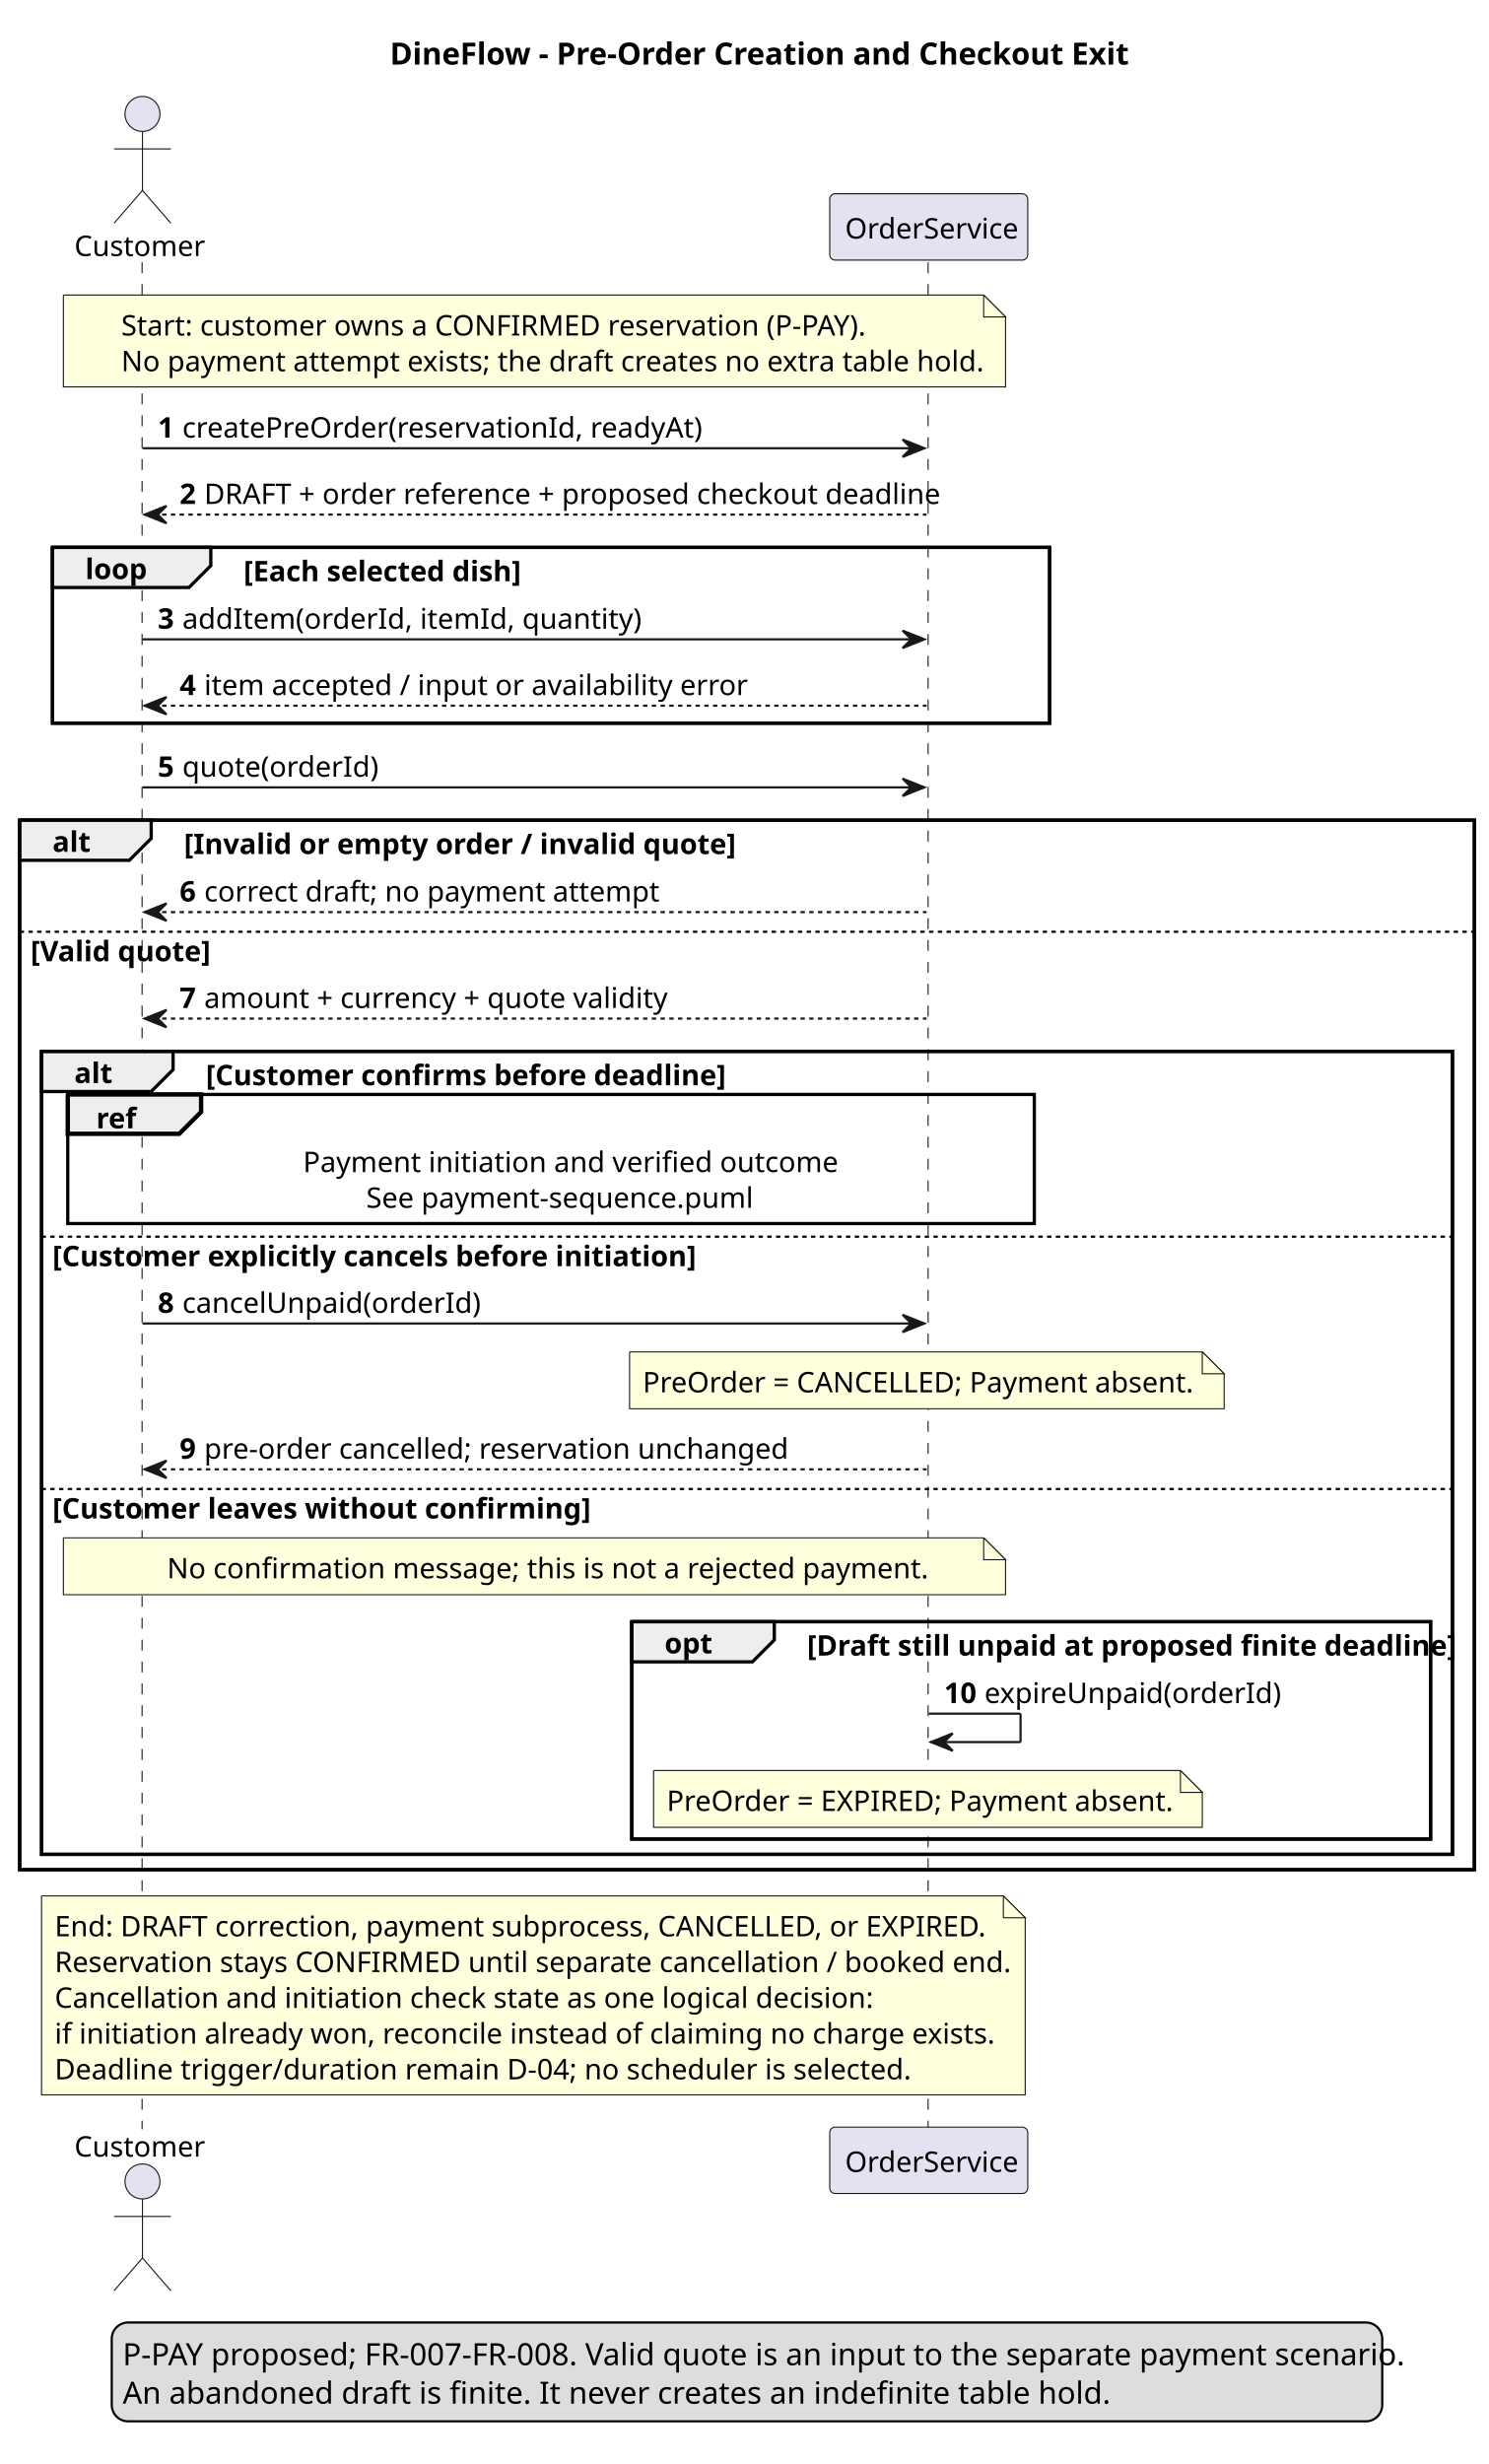
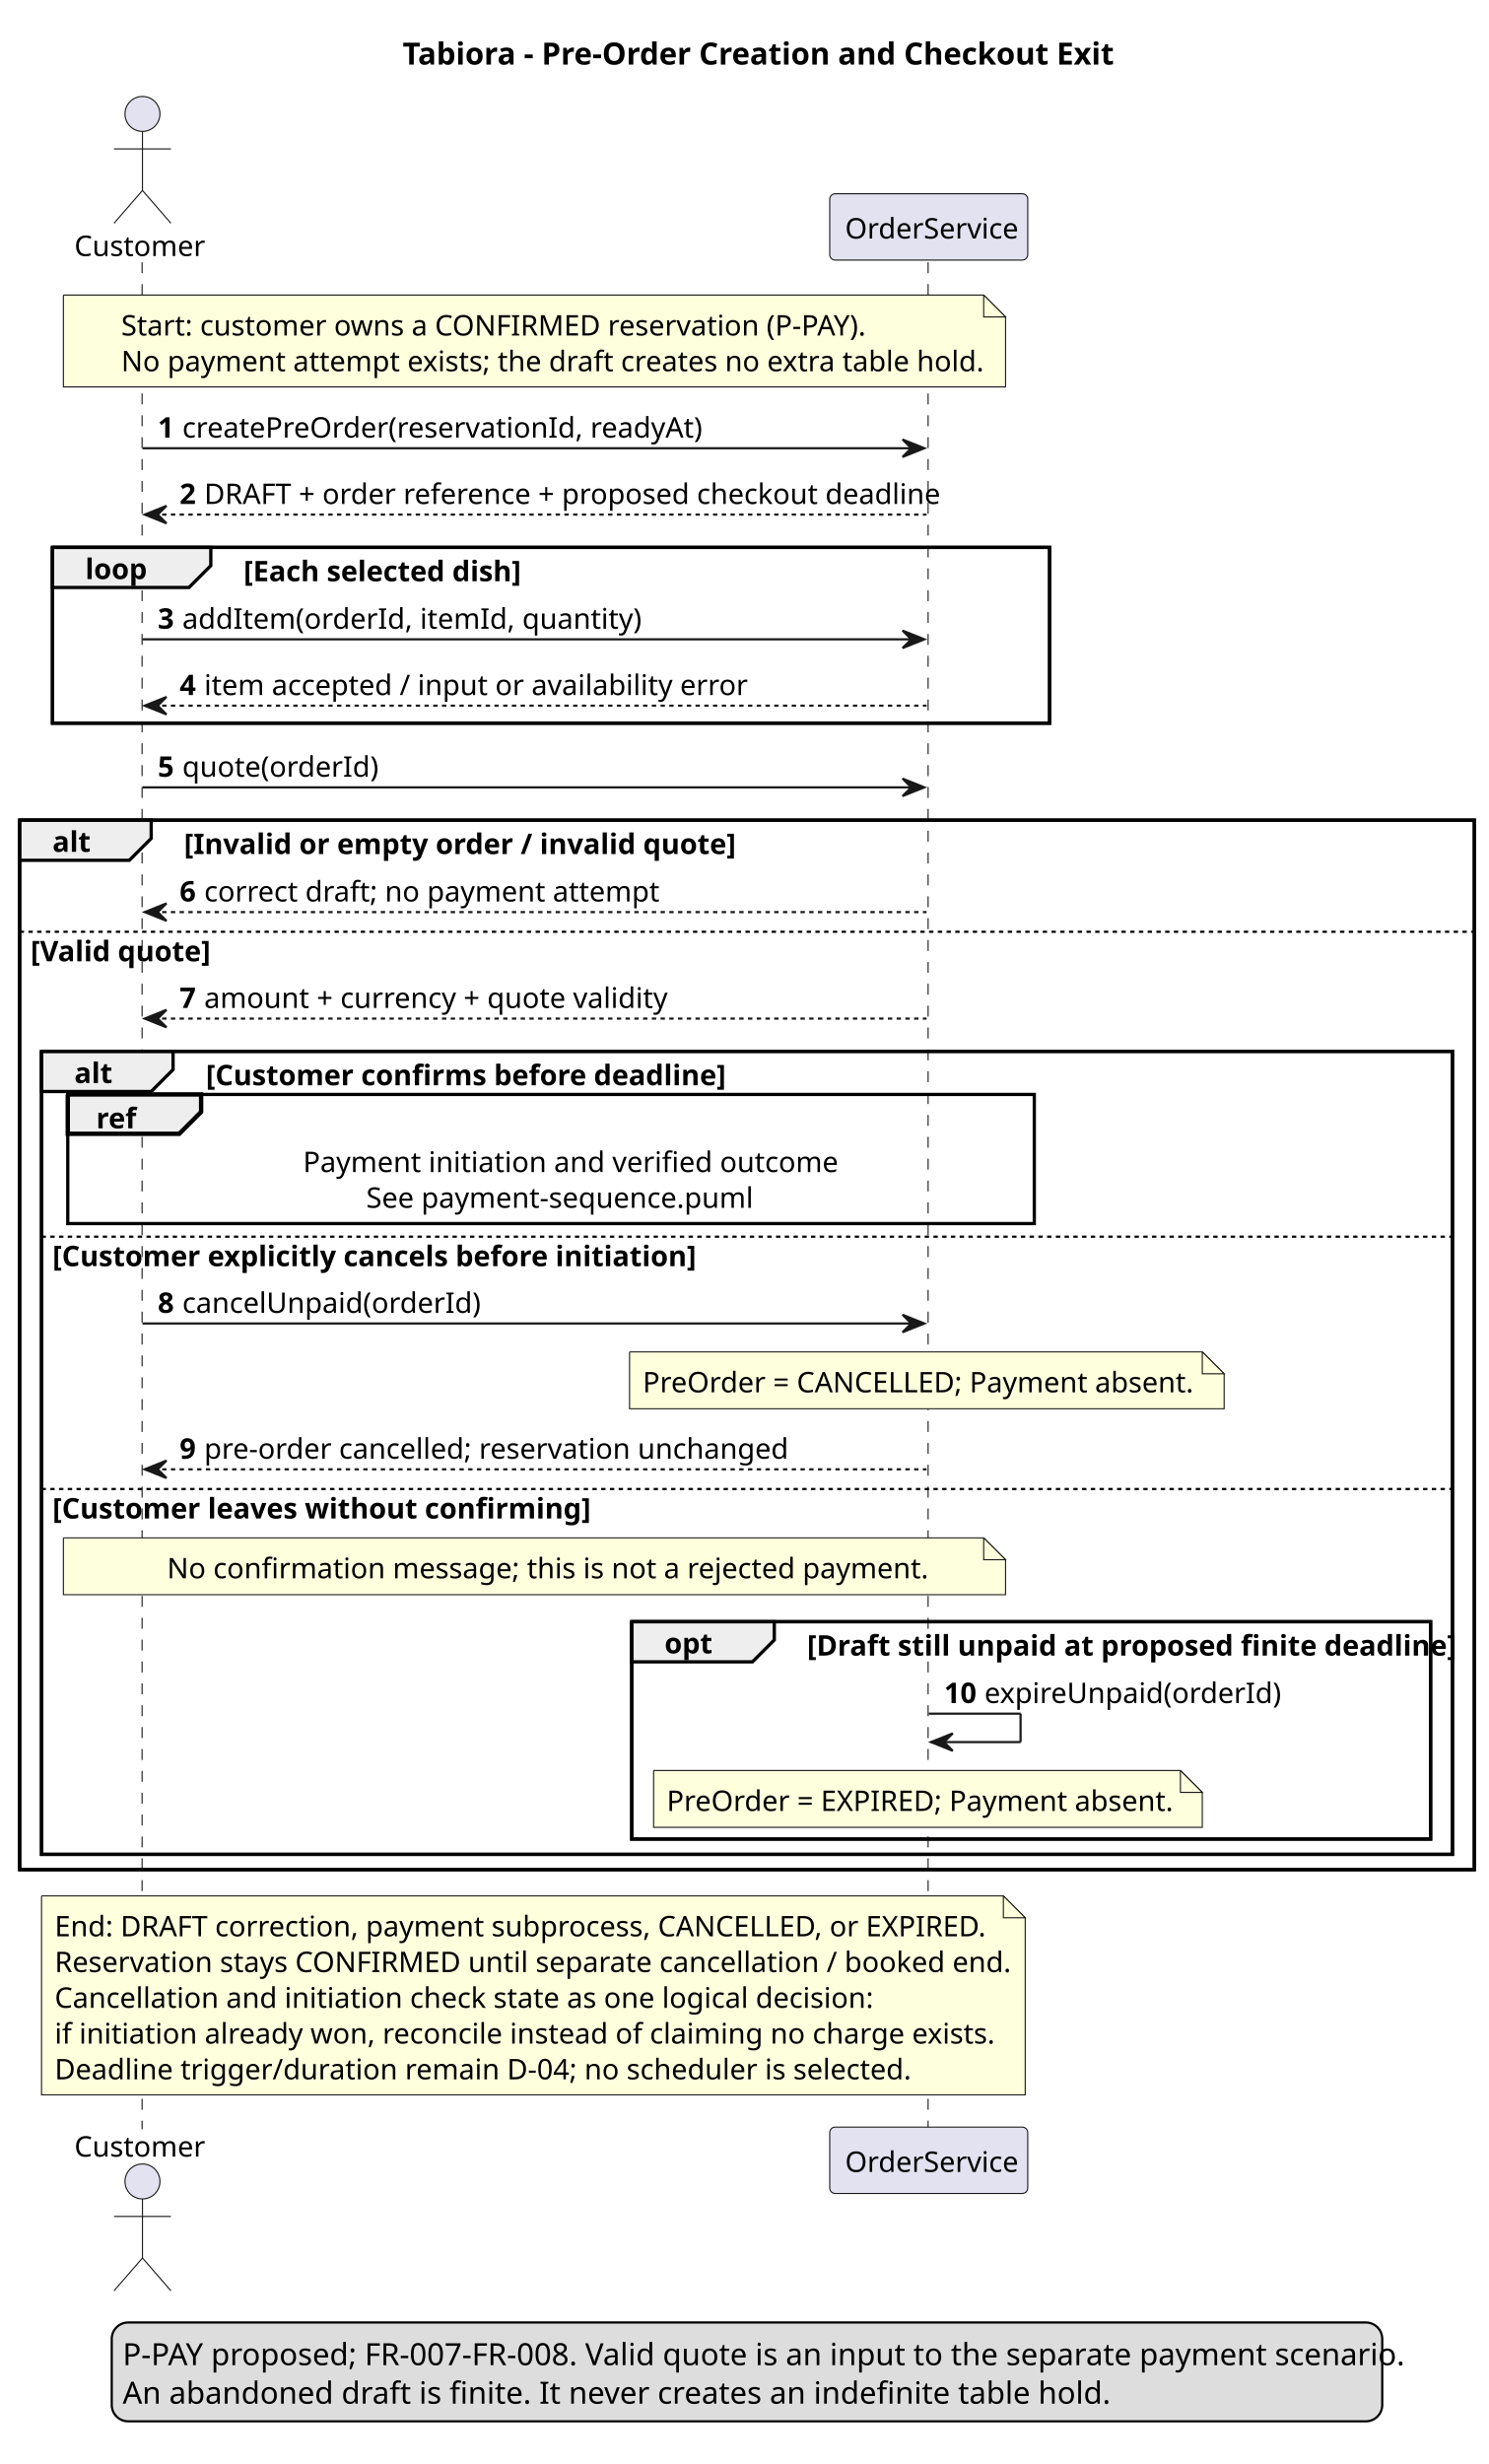
<svg xmlns="http://www.w3.org/2000/svg" contentStyleType="text/css" data-diagram-type="SEQUENCE" height="1127px" preserveAspectRatio="none" style="width:681px;height:1127px;background:#FFFFFF;" version="1.1" viewBox="0 0 681 1127" width="681px" zoomAndPan="magnify">
  <defs />
  <g>
-     <text fill="#000000" font-family="sans-serif" font-size="14" font-weight="bold" lengthAdjust="spacing" textLength="326.717" x="178.365" y="29.533">DineFlow - Pre-Order Creation and Checkout Exit</text>
+     <text fill="#000000" font-family="sans-serif" font-size="14" font-weight="bold" lengthAdjust="spacing" textLength="315.062" x="184.193" y="29.533">Tabiora - Pre-Order Creation and Checkout Exit</text>
    <rect fill="none" height="80.406" style="stroke:#000000;stroke-width:1.5;" width="456.154" x="24" y="250.367" />
    <rect fill="none" height="480.031" style="stroke:#000000;stroke-width:1.5;" width="665.447" x="9" y="375.125" />
    <rect fill="none" height="367.273" style="stroke:#000000;stroke-width:1.5;" width="645.447" x="19" y="480.883" />
    <rect fill="none" height="99.406" style="stroke:#000000;stroke-width:1.5;" width="365.447" x="289" y="741.75" />
    <g>
      <rect fill="#000000" fill-opacity="0" height="853.953" width="8" x="61.174" y="119.961" />
      <line style="stroke:#181818;stroke-width:0.5;stroke-dasharray:5.0,5.0;" x1="65" x2="65" y1="119.961" y2="973.914" />
    </g>
    <g>
      <rect fill="#000000" fill-opacity="0" height="853.953" width="8" x="420.865" y="119.961" />
      <line style="stroke:#181818;stroke-width:0.5;stroke-dasharray:5.0,5.0;" x1="424.575" x2="424.575" y1="119.961" y2="973.914" />
    </g>
    <g class="participant participant-head" data-participant="Customer">
      <text fill="#000000" font-family="sans-serif" font-size="13" lengthAdjust="spacing" textLength="56.348" x="34" y="117.105">Customer</text>
      <ellipse cx="65.174" cy="52.109" fill="#E2E2F0" rx="8" ry="8" style="stroke:#181818;stroke-width:0.5;" />
      <path d="M65.174,60.109 L65.174,87.109 M52.174,68.109 L78.174,68.109 M65.174,87.109 L52.174,102.109 M65.174,87.109 L78.174,102.109" fill="none" style="stroke:#181818;stroke-width:0.5;" />
    </g>
    <g class="participant participant-tail" data-participant="Customer">
      <text fill="#000000" font-family="sans-serif" font-size="13" lengthAdjust="spacing" textLength="56.348" x="34" y="986.409">Customer</text>
      <ellipse cx="65.174" cy="997.766" fill="#E2E2F0" rx="8" ry="8" style="stroke:#181818;stroke-width:0.5;" />
      <path d="M65.174,1005.766 L65.174,1032.766 M52.174,1013.766 L78.174,1013.766 M65.174,1032.766 L52.174,1047.766 M65.174,1032.766 L78.174,1047.766" fill="none" style="stroke:#181818;stroke-width:0.5;" />
    </g>
    <g class="participant participant-head" data-participant="Order">
      <rect fill="#E2E2F0" height="30.352" rx="2.5" ry="2.5" style="stroke:#181818;stroke-width:0.5;" width="90.578" x="379.575" y="88.609" />
      <text fill="#000000" font-family="sans-serif" font-size="13" lengthAdjust="spacing" textLength="76.578" x="386.575" y="109.105">OrderService</text>
    </g>
    <g class="participant participant-tail" data-participant="Order">
      <rect fill="#E2E2F0" height="30.352" rx="2.5" ry="2.5" style="stroke:#181818;stroke-width:0.5;" width="90.578" x="379.575" y="972.914" />
      <text fill="#000000" font-family="sans-serif" font-size="13" lengthAdjust="spacing" textLength="76.578" x="386.575" y="993.409">OrderService</text>
    </g>
    <path d="M29,134.961 L29,176.961 L460,176.961 L460,144.961 L450,134.961 L29,134.961" fill="#FEFFDD" style="stroke:#181818;stroke-width:0.5;" />
    <path d="M450,134.961 L450,144.961 L460,144.961 L450,134.961" fill="#FEFFDD" style="stroke:#181818;stroke-width:0.5;" />
    <text fill="#000000" font-family="sans-serif" font-size="13" lengthAdjust="spacing" textLength="338.082" x="55.452" y="153.456">Start: customer owns a CONFIRMED reservation (P-PAY).</text>
    <text fill="#000000" font-family="sans-serif" font-size="13" lengthAdjust="spacing" textLength="369.25" x="55.452" y="169.808">No payment attempt exists; the draft creates no extra table hold.</text>
    <g class="message" data-participant-1="Customer" data-participant-2="Order">
      <polygon fill="#181818" points="412.865,201.016,422.865,205.016,412.865,209.016,416.865,205.016" style="stroke:#181818;stroke-width:1;" />
      <line style="stroke:#181818;stroke-width:1;" x1="65.174" x2="418.865" y1="205.016" y2="205.016" />
      <text fill="#000000" font-family="sans-serif" font-size="13" font-weight="bold" lengthAdjust="spacing" textLength="7.23" x="72.174" y="200.159">1</text>
      <text fill="#000000" font-family="sans-serif" font-size="13" lengthAdjust="spacing" textLength="225.424" x="83.404" y="200.159">createPreOrder(reservationId, readyAt)</text>
    </g>
    <g class="message" data-participant-1="Order" data-participant-2="Customer">
      <polygon fill="#181818" points="76.174,231.367,66.174,235.367,76.174,239.367,72.174,235.367" style="stroke:#181818;stroke-width:1;" />
      <line style="stroke:#181818;stroke-width:1;stroke-dasharray:2.0,2.0;" x1="70.174" x2="423.865" y1="235.367" y2="235.367" />
      <text fill="#000000" font-family="sans-serif" font-size="13" font-weight="bold" lengthAdjust="spacing" textLength="7.23" x="82.174" y="230.511">2</text>
      <text fill="#000000" font-family="sans-serif" font-size="13" lengthAdjust="spacing" textLength="324.46" x="93.404" y="230.511">DRAFT + order reference + proposed checkout deadline</text>
    </g>
    <path d="M24,250.367 L96.435,250.367 L96.435,258.719 L86.435,268.719 L24,268.719 L24,250.367" fill="#EEEEEE" style="stroke:#000000;stroke-width:1.5;" />
    <rect fill="none" height="80.406" style="stroke:#000000;stroke-width:1.5;" width="456.154" x="24" y="250.367" />
    <text fill="#000000" font-family="sans-serif" font-size="13" font-weight="bold" lengthAdjust="spacing" textLength="27.435" x="39" y="264.862">loop</text>
    <text fill="#000000" font-family="sans-serif" font-size="13" font-weight="bold" lengthAdjust="spacing" textLength="125.709" x="111.435" y="265.862">[Each selected dish]</text>
    <g class="message" data-participant-1="Customer" data-participant-2="Order">
      <polygon fill="#181818" points="412.865,288.422,422.865,292.422,412.865,296.422,416.865,292.422" style="stroke:#181818;stroke-width:1;" />
      <line style="stroke:#181818;stroke-width:1;" x1="65.174" x2="418.865" y1="292.422" y2="292.422" />
      <text fill="#000000" font-family="sans-serif" font-size="13" font-weight="bold" lengthAdjust="spacing" textLength="7.23" x="72.174" y="287.565">3</text>
      <text fill="#000000" font-family="sans-serif" font-size="13" lengthAdjust="spacing" textLength="192.201" x="83.404" y="287.565">addItem(orderId, itemId, quantity)</text>
    </g>
    <g class="message" data-participant-1="Order" data-participant-2="Customer">
      <polygon fill="#181818" points="76.174,318.773,66.174,322.773,76.174,326.773,72.174,322.773" style="stroke:#181818;stroke-width:1;" />
      <line style="stroke:#181818;stroke-width:1;stroke-dasharray:2.0,2.0;" x1="70.174" x2="423.865" y1="322.773" y2="322.773" />
      <text fill="#000000" font-family="sans-serif" font-size="13" font-weight="bold" lengthAdjust="spacing" textLength="7.23" x="82.174" y="317.917">4</text>
      <text fill="#000000" font-family="sans-serif" font-size="13" lengthAdjust="spacing" textLength="229.773" x="93.404" y="317.917">item accepted / input or availability error</text>
    </g>
    <g class="message" data-participant-1="Customer" data-participant-2="Order">
      <polygon fill="#181818" points="412.865,356.125,422.865,360.125,412.865,364.125,416.865,360.125" style="stroke:#181818;stroke-width:1;" />
      <line style="stroke:#181818;stroke-width:1;" x1="65.174" x2="418.865" y1="360.125" y2="360.125" />
      <text fill="#000000" font-family="sans-serif" font-size="13" font-weight="bold" lengthAdjust="spacing" textLength="7.23" x="72.174" y="355.269">5</text>
      <text fill="#000000" font-family="sans-serif" font-size="13" lengthAdjust="spacing" textLength="82.38" x="83.404" y="355.269">quote(orderId)</text>
    </g>
    <path d="M9,375.125 L69.171,375.125 L69.171,383.477 L59.171,393.477 L9,393.477 L9,375.125" fill="#EEEEEE" style="stroke:#000000;stroke-width:1.5;" />
    <rect fill="none" height="480.031" style="stroke:#000000;stroke-width:1.5;" width="665.447" x="9" y="375.125" />
    <text fill="#000000" font-family="sans-serif" font-size="13" font-weight="bold" lengthAdjust="spacing" textLength="15.171" x="24" y="389.62">alt</text>
    <text fill="#000000" font-family="sans-serif" font-size="13" font-weight="bold" lengthAdjust="spacing" textLength="236.196" x="84.171" y="390.62">[Invalid or empty order / invalid quote]</text>
    <g class="message" data-participant-1="Order" data-participant-2="Customer">
      <polygon fill="#181818" points="76.174,413.18,66.174,417.18,76.174,421.18,72.174,417.18" style="stroke:#181818;stroke-width:1;" />
      <line style="stroke:#181818;stroke-width:1;stroke-dasharray:2.0,2.0;" x1="70.174" x2="423.865" y1="417.18" y2="417.18" />
      <text fill="#000000" font-family="sans-serif" font-size="13" font-weight="bold" lengthAdjust="spacing" textLength="7.23" x="82.174" y="412.323">6</text>
      <text fill="#000000" font-family="sans-serif" font-size="13" lengthAdjust="spacing" textLength="191.477" x="93.404" y="412.323">correct draft; no payment attempt</text>
    </g>
    <line style="stroke:#000000;stroke-width:1;stroke-dasharray:2.0,2.0;" x1="9" x2="674.447" y1="426.18" y2="426.18" />
    <text fill="#000000" font-family="sans-serif" font-size="13" font-weight="bold" lengthAdjust="spacing" textLength="78.717" x="14" y="439.675">[Valid quote]</text>
    <g class="message" data-participant-1="Order" data-participant-2="Customer">
      <polygon fill="#181818" points="76.174,461.883,66.174,465.883,76.174,469.883,72.174,465.883" style="stroke:#181818;stroke-width:1;" />
      <line style="stroke:#181818;stroke-width:1;stroke-dasharray:2.0,2.0;" x1="70.174" x2="423.865" y1="465.883" y2="465.883" />
      <text fill="#000000" font-family="sans-serif" font-size="13" font-weight="bold" lengthAdjust="spacing" textLength="7.23" x="82.174" y="461.026">7</text>
      <text fill="#000000" font-family="sans-serif" font-size="13" lengthAdjust="spacing" textLength="198.72" x="93.404" y="461.026">amount + currency + quote validity</text>
    </g>
    <path d="M19,480.883 L79.171,480.883 L79.171,489.234 L69.171,499.234 L19,499.234 L19,480.883" fill="#EEEEEE" style="stroke:#000000;stroke-width:1.5;" />
    <rect fill="none" height="367.273" style="stroke:#000000;stroke-width:1.5;" width="645.447" x="19" y="480.883" />
    <text fill="#000000" font-family="sans-serif" font-size="13" font-weight="bold" lengthAdjust="spacing" textLength="15.171" x="34" y="495.378">alt</text>
    <text fill="#000000" font-family="sans-serif" font-size="13" font-weight="bold" lengthAdjust="spacing" textLength="227.538" x="94.171" y="496.378">[Customer confirms before deadline]</text>
    <rect fill="none" height="59.055" style="stroke:#000000;stroke-width:1.5;" width="442.154" x="31" y="500.586" />
    <path d="M31,500.586 L92,500.586 L92,508.586 L82,518.586 L31,518.586 L31,500.586" fill="#EEEEEE" style="stroke:#000000;stroke-width:2;" />
    <text fill="#000000" font-family="sans-serif" font-size="13" font-weight="bold" lengthAdjust="spacing" textLength="16.618" x="44" y="516.081">ref</text>
    <text fill="#000000" font-family="sans-serif" font-size="13" lengthAdjust="spacing" textLength="226.903" x="138.625" y="536.081">Payment initiation and verified outcome</text>
    <text fill="#000000" font-family="sans-serif" font-size="13" lengthAdjust="spacing" textLength="169.102" x="167.526" y="552.433">See payment-sequence.puml</text>
    <line style="stroke:#000000;stroke-width:1;stroke-dasharray:2.0,2.0;" x1="19" x2="664.447" y1="565.641" y2="565.641" />
    <text fill="#000000" font-family="sans-serif" font-size="13" font-weight="bold" lengthAdjust="spacing" textLength="281.011" x="24" y="579.136">[Customer explicitly cancels before initiation]</text>
    <g class="message" data-participant-1="Customer" data-participant-2="Order">
      <polygon fill="#181818" points="412.865,601.344,422.865,605.344,412.865,609.344,416.865,605.344" style="stroke:#181818;stroke-width:1;" />
      <line style="stroke:#181818;stroke-width:1;" x1="65.174" x2="418.865" y1="605.344" y2="605.344" />
      <text fill="#000000" font-family="sans-serif" font-size="13" font-weight="bold" lengthAdjust="spacing" textLength="7.23" x="72.174" y="600.487">8</text>
      <text fill="#000000" font-family="sans-serif" font-size="13" lengthAdjust="spacing" textLength="128.623" x="83.404" y="600.487">cancelUnpaid(orderId)</text>
    </g>
    <path d="M288,618.344 L288,644.344 L560,644.344 L560,628.344 L550,618.344 L288,618.344" fill="#FEFFDD" style="stroke:#181818;stroke-width:0.5;" />
    <path d="M550,618.344 L550,628.344 L560,628.344 L550,618.344" fill="#FEFFDD" style="stroke:#181818;stroke-width:0.5;" />
    <text fill="#000000" font-family="sans-serif" font-size="13" lengthAdjust="spacing" textLength="251.082" x="294" y="636.839">PreOrder = CANCELLED; Payment absent.</text>
    <g class="message" data-participant-1="Order" data-participant-2="Customer">
      <polygon fill="#181818" points="76.174,668.047,66.174,672.047,76.174,676.047,72.174,672.047" style="stroke:#181818;stroke-width:1;" />
      <line style="stroke:#181818;stroke-width:1;stroke-dasharray:2.0,2.0;" x1="70.174" x2="423.865" y1="672.047" y2="672.047" />
      <text fill="#000000" font-family="sans-serif" font-size="13" font-weight="bold" lengthAdjust="spacing" textLength="7.23" x="82.174" y="667.19">9</text>
      <text fill="#000000" font-family="sans-serif" font-size="13" lengthAdjust="spacing" textLength="251.488" x="93.404" y="667.19">pre-order cancelled; reservation unchanged</text>
    </g>
    <line style="stroke:#000000;stroke-width:1;stroke-dasharray:2.0,2.0;" x1="19" x2="664.447" y1="681.047" y2="681.047" />
    <text fill="#000000" font-family="sans-serif" font-size="13" font-weight="bold" lengthAdjust="spacing" textLength="233.302" x="24" y="694.542">[Customer leaves without confirming]</text>
    <path d="M29,703.398 L29,729.398 L460,729.398 L460,713.398 L450,703.398 L29,703.398" fill="#FEFFDD" style="stroke:#181818;stroke-width:0.5;" />
    <path d="M450,703.398 L450,713.398 L460,713.398 L450,703.398" fill="#FEFFDD" style="stroke:#181818;stroke-width:0.5;" />
    <text fill="#000000" font-family="sans-serif" font-size="13" lengthAdjust="spacing" textLength="327.323" x="76.415" y="721.894">No confirmation message; this is not a rejected payment.</text>
    <path d="M289,741.75 L354.211,741.75 L354.211,750.102 L344.211,760.102 L289,760.102 L289,741.75" fill="#EEEEEE" style="stroke:#000000;stroke-width:1.5;" />
    <rect fill="none" height="99.406" style="stroke:#000000;stroke-width:1.5;" width="365.447" x="289" y="741.75" />
    <text fill="#000000" font-family="sans-serif" font-size="13" font-weight="bold" lengthAdjust="spacing" textLength="20.211" x="304" y="756.245">opt</text>
    <text fill="#000000" font-family="sans-serif" font-size="13" font-weight="bold" lengthAdjust="spacing" textLength="280.236" x="369.211" y="757.245">[Draft still unpaid at proposed finite deadline]</text>
    <g class="message" data-participant-1="Order" data-participant-2="Order">
      <line style="stroke:#181818;stroke-width:1;" x1="424.865" x2="466.865" y1="783.805" y2="783.805" />
      <line style="stroke:#181818;stroke-width:1;" x1="466.865" x2="466.865" y1="783.805" y2="796.805" />
      <line style="stroke:#181818;stroke-width:1;" x1="425.865" x2="466.865" y1="796.805" y2="796.805" />
      <polygon fill="#181818" points="435.865,792.805,425.865,796.805,435.865,800.805,431.865,796.805" style="stroke:#181818;stroke-width:1;" />
      <text fill="#000000" font-family="sans-serif" font-size="13" font-weight="bold" lengthAdjust="spacing" textLength="14.46" x="431.865" y="778.948">10</text>
      <text fill="#000000" font-family="sans-serif" font-size="13" lengthAdjust="spacing" textLength="126.452" x="450.325" y="778.948">expireUnpaid(orderId)</text>
    </g>
    <path d="M299,809.805 L299,835.805 L550,835.805 L550,819.805 L540,809.805 L299,809.805" fill="#FEFFDD" style="stroke:#181818;stroke-width:0.5;" />
    <path d="M540,809.805 L540,819.805 L550,819.805 L540,809.805" fill="#FEFFDD" style="stroke:#181818;stroke-width:0.5;" />
    <text fill="#000000" font-family="sans-serif" font-size="13" lengthAdjust="spacing" textLength="230.128" x="305" y="828.3">PreOrder = EXPIRED; Payment absent.</text>
    <path d="M19,867.156 L19,958.156 L469,958.156 L469,877.156 L459,867.156 L19,867.156" fill="#FEFFDD" style="stroke:#181818;stroke-width:0.5;" />
    <path d="M459,867.156 L459,877.156 L469,877.156 L459,867.156" fill="#FEFFDD" style="stroke:#181818;stroke-width:0.5;" />
    <text fill="#000000" font-family="sans-serif" font-size="13" lengthAdjust="spacing" textLength="429.876" x="25" y="885.651">End: DRAFT correction, payment subprocess, CANCELLED, or EXPIRED.</text>
    <text fill="#000000" font-family="sans-serif" font-size="13" lengthAdjust="spacing" textLength="421.979" x="25" y="902.003">Reservation stays CONFIRMED until separate cancellation / booked end.</text>
    <text fill="#000000" font-family="sans-serif" font-size="13" lengthAdjust="spacing" textLength="355.551" x="25" y="918.355">Cancellation and initiation check state as one logical decision:</text>
    <text fill="#000000" font-family="sans-serif" font-size="13" lengthAdjust="spacing" textLength="403.933" x="25" y="934.706">if initiation already won, reconcile instead of claiming no charge exists.</text>
    <text fill="#000000" font-family="sans-serif" font-size="13" lengthAdjust="spacing" textLength="367.809" x="25" y="951.058">Deadline trigger/duration remain D-04; no scheduler is selected.</text>
    <rect fill="#DDDDDD" height="45.219" rx="7.5" ry="7.5" style="stroke:#000000;stroke-width:1;" width="581.204" x="51.122" y="1062.266" />
    <text fill="#000000" font-family="sans-serif" font-size="14" lengthAdjust="spacing" textLength="571.204" x="56.122" y="1081.799">P-PAY proposed; FR-007-FR-008. Valid quote is an input to the separate payment scenario.</text>
    <text fill="#000000" font-family="sans-serif" font-size="14" lengthAdjust="spacing" textLength="422.611" x="56.122" y="1099.408">An abandoned draft is finite. It never creates an indefinite table hold.</text>
  </g>
</svg>
